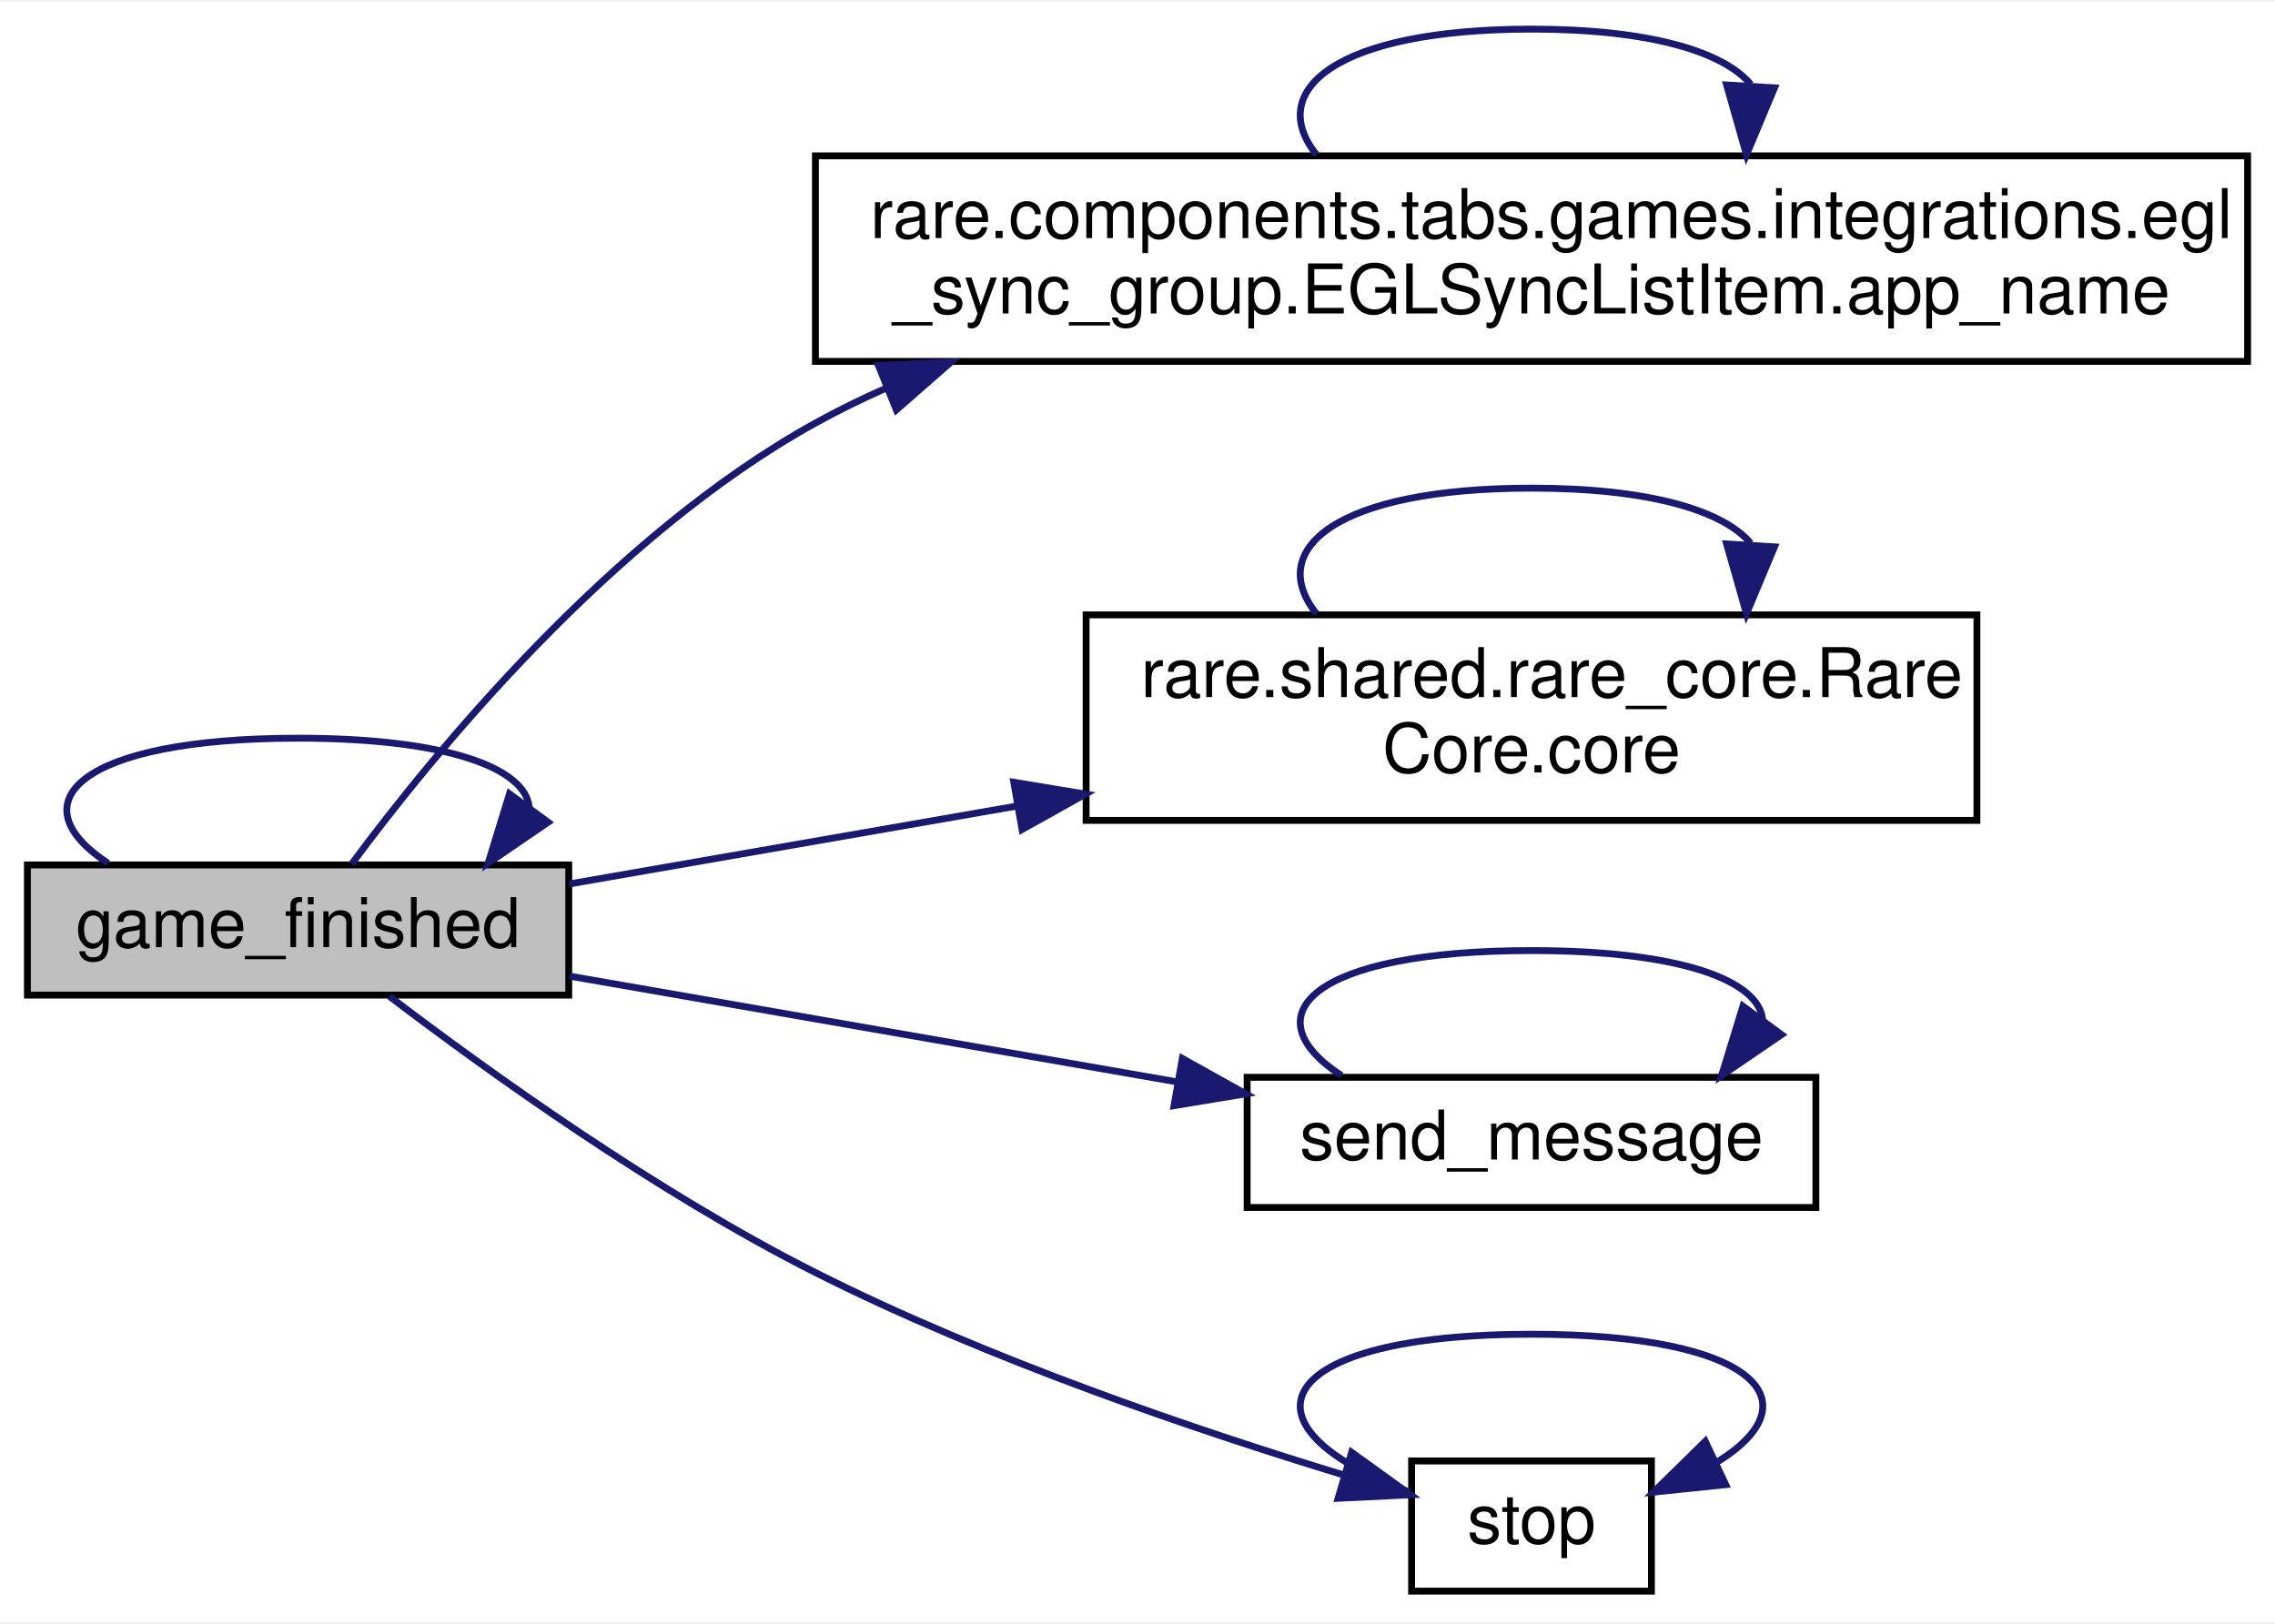
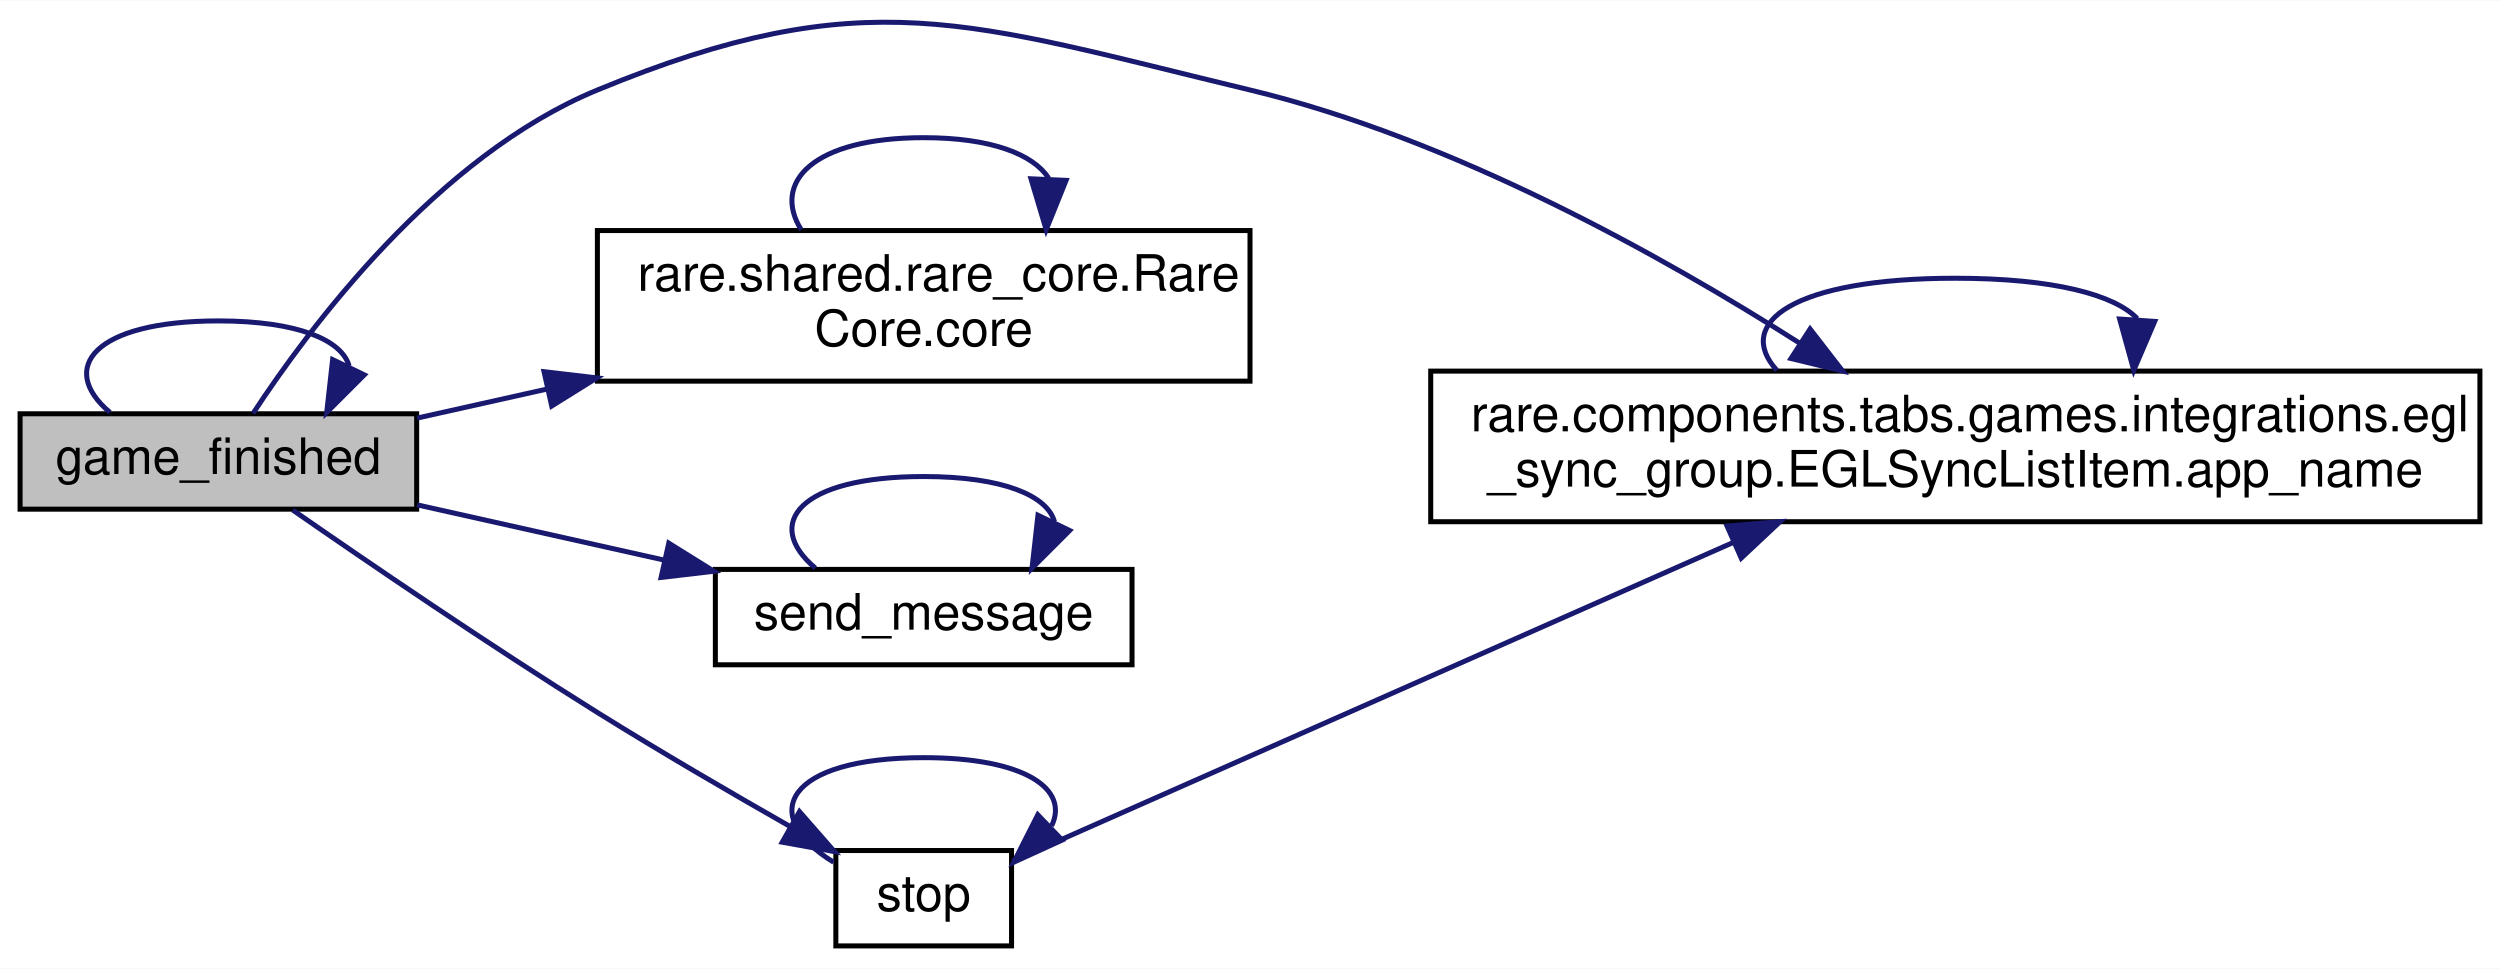
- <svg xmlns="http://www.w3.org/2000/svg" xmlns:xlink="http://www.w3.org/1999/xlink" width="332pt" height="237pt" viewBox="0.00 0.00 332.00 236.50">
-   <g id="graph0" class="graph" transform="scale(1 1) rotate(0) translate(4 232.5)">
-     <polygon fill="white" stroke="transparent" points="-4,4 -4,-232.5 328,-232.5 328,4 -4,4" />
+ <svg xmlns="http://www.w3.org/2000/svg" xmlns:xlink="http://www.w3.org/1999/xlink" width="498pt" height="193pt" viewBox="0.00 0.00 498.00 192.85">
+   <g id="graph0" class="graph" transform="scale(1 1) rotate(0) translate(4 188.85)">
+     <polygon fill="white" stroke="transparent" points="-4,4 -4,-188.85 494,-188.85 494,4 -4,4" />
    <g id="node1" class="node">
      <g id="a_node1">
        <a xlink:title=" ">
          <polygon fill="#bfbfbf" stroke="black" points="0,-87.5 0,-106.5 79,-106.5 79,-87.5 0,-87.5" />
          <text text-anchor="middle" x="39.5" y="-94.5" font-family="Helvetica,sans-Serif" font-size="10.00">game_finished</text>
        </a>
      </g>
    </g>
    <g id="edge5" class="edge">
-       <path fill="none" stroke="midnightblue" d="M11.76,-106.76C-1.74,-115.57 7.51,-125 39.5,-125 61.49,-125 72.74,-120.54 73.23,-114.89" />
-       <polygon fill="midnightblue" stroke="midnightblue" points="75.99,-112.73 67.24,-106.76 70.35,-116.88 75.99,-112.73" />
+       <path fill="none" stroke="midnightblue" d="M17.92,-106.76C7.42,-115.57 14.62,-125 39.5,-125 55.44,-125 64.12,-121.13 65.54,-116.03" />
+       <polygon fill="midnightblue" stroke="midnightblue" points="68.57,-114.25 61.08,-106.76 62.26,-117.29 68.57,-114.25" />
    </g>
    <g id="node2" class="node">
      <g id="a_node2">
        <a xlink:href="classrare_1_1components_1_1tabs_1_1games_1_1integrations_1_1egl__sync__group_1_1_e_g_l_sync_list_item.html#a9c470cc60eae203f55455d0e0d7f5712" target="_top" xlink:title=" ">
-           <polygon fill="white" stroke="black" points="115,-180 115,-210 324,-210 324,-180 115,-180" />
-           <text text-anchor="start" x="123" y="-198" font-family="Helvetica,sans-Serif" font-size="10.00">rare.components.tabs.games.integrations.egl</text>
-           <text text-anchor="middle" x="219.5" y="-187" font-family="Helvetica,sans-Serif" font-size="10.00">_sync_group.EGLSyncListItem.app_name</text>
+           <polygon fill="white" stroke="black" points="281,-85 281,-115 490,-115 490,-85 281,-85" />
+           <text text-anchor="start" x="289" y="-103" font-family="Helvetica,sans-Serif" font-size="10.00">rare.components.tabs.games.integrations.egl</text>
+           <text text-anchor="middle" x="385.5" y="-92" font-family="Helvetica,sans-Serif" font-size="10.00">_sync_group.EGLSyncListItem.app_name</text>
        </a>
      </g>
    </g>
    <g id="edge1" class="edge">
-       <path fill="none" stroke="midnightblue" d="M47.32,-106.64C59.16,-122.62 85.16,-154.51 115,-171 118.3,-172.83 121.74,-174.51 125.26,-176.07" />
-       <polygon fill="midnightblue" stroke="midnightblue" points="124.19,-179.41 134.78,-179.9 126.81,-172.92 124.19,-179.41" />
+       <path fill="none" stroke="midnightblue" d="M46.42,-106.59C57.45,-123.43 82.98,-157.8 115,-171 168.42,-193.02 188.82,-184.48 245,-171 285.36,-161.32 327.22,-137.92 354.42,-120.61" />
+       <polygon fill="midnightblue" stroke="midnightblue" points="356.57,-123.39 363.06,-115.01 352.76,-117.51 356.57,-123.39" />
    </g>
    <g id="node3" class="node">
      <g id="a_node3">
        <a xlink:href="classrare_1_1shared_1_1rare__core_1_1_rare_core.html#a405e1a4f20f16120f872ccd2654a1d56" target="_top" xlink:title=" ">
-           <polygon fill="white" stroke="black" points="154.5,-113 154.5,-143 284.5,-143 284.5,-113 154.5,-113" />
-           <text text-anchor="start" x="162.5" y="-131" font-family="Helvetica,sans-Serif" font-size="10.00">rare.shared.rare_core.Rare</text>
-           <text text-anchor="middle" x="219.5" y="-120" font-family="Helvetica,sans-Serif" font-size="10.00">Core.core</text>
+           <polygon fill="white" stroke="black" points="115,-113 115,-143 245,-143 245,-113 115,-113" />
+           <text text-anchor="start" x="123" y="-131" font-family="Helvetica,sans-Serif" font-size="10.00">rare.shared.rare_core.Rare</text>
+           <text text-anchor="middle" x="180" y="-120" font-family="Helvetica,sans-Serif" font-size="10.00">Core.core</text>
        </a>
      </g>
    </g>
    <g id="edge3" class="edge">
-       <path fill="none" stroke="midnightblue" d="M79.12,-103.73C98.27,-107.06 122.06,-111.2 144.53,-115.12" />
-       <polygon fill="midnightblue" stroke="midnightblue" points="143.95,-118.57 154.4,-116.84 145.15,-111.67 143.95,-118.57" />
+       <path fill="none" stroke="midnightblue" d="M79.08,-105.64C87.25,-107.46 96.13,-109.45 105.12,-111.46" />
+       <polygon fill="midnightblue" stroke="midnightblue" points="104.37,-114.88 114.89,-113.65 105.9,-108.05 104.37,-114.88" />
    </g>
    <g id="node4" class="node">
      <g id="a_node4">
        <a xlink:href="classrare_1_1game__launch__helper_1_1_game_process_app.html#a1ad309148fd22e4786258dc4a79ec7af" target="_top" xlink:title=" ">
-           <polygon fill="white" stroke="black" points="178,-56.5 178,-75.5 261,-75.5 261,-56.5 178,-56.5" />
-           <text text-anchor="middle" x="219.5" y="-63.5" font-family="Helvetica,sans-Serif" font-size="10.00">send_message</text>
+           <polygon fill="white" stroke="black" points="138.5,-56.5 138.5,-75.5 221.5,-75.5 221.5,-56.5 138.5,-56.5" />
+           <text text-anchor="middle" x="180" y="-63.5" font-family="Helvetica,sans-Serif" font-size="10.00">send_message</text>
        </a>
      </g>
    </g>
    <g id="edge6" class="edge">
-       <path fill="none" stroke="midnightblue" d="M79.12,-90.27C105.08,-85.75 139.55,-79.75 167.72,-74.84" />
-       <polygon fill="midnightblue" stroke="midnightblue" points="168.54,-78.25 177.79,-73.09 167.33,-71.36 168.54,-78.25" />
+       <path fill="none" stroke="midnightblue" d="M79.08,-88.36C94.33,-84.95 112.06,-80.98 128.31,-77.35" />
+       <polygon fill="midnightblue" stroke="midnightblue" points="129.22,-80.73 138.21,-75.13 127.69,-73.9 129.22,-80.73" />
    </g>
    <g id="node5" class="node">
      <g id="a_node5">
        <a xlink:href="classrare_1_1game__launch__helper_1_1_game_process_app.html#a26ca7c1c7fcdd35378e7be97727047a6" target="_top" xlink:title=" ">
-           <polygon fill="white" stroke="black" points="202,-0.5 202,-19.5 237,-19.5 237,-0.5 202,-0.5" />
-           <text text-anchor="middle" x="219.5" y="-7.5" font-family="Helvetica,sans-Serif" font-size="10.00">stop</text>
+           <polygon fill="white" stroke="black" points="162.5,-0.5 162.5,-19.5 197.5,-19.5 197.5,-0.5 162.5,-0.5" />
+           <text text-anchor="middle" x="180" y="-7.5" font-family="Helvetica,sans-Serif" font-size="10.00">stop</text>
        </a>
      </g>
    </g>
    <g id="edge8" class="edge">
-       <path fill="none" stroke="midnightblue" d="M52.83,-87.32C67.15,-76.42 91.77,-58.72 115,-47 140.18,-34.3 170.79,-23.93 192.16,-17.43" />
-       <polygon fill="midnightblue" stroke="midnightblue" points="193.25,-20.76 201.85,-14.56 191.27,-14.05 193.25,-20.76" />
+       <path fill="none" stroke="midnightblue" d="M54.32,-87.32C69.14,-77.03 93.46,-60.44 115,-47 127.46,-39.23 141.57,-31.01 153.36,-24.3" />
+       <polygon fill="midnightblue" stroke="midnightblue" points="155.26,-27.25 162.24,-19.28 151.82,-21.16 155.26,-27.25" />
    </g>
    <g id="edge2" class="edge">
-       <path fill="none" stroke="midnightblue" d="M188.13,-210.16C180.57,-219.56 191.02,-228.5 219.5,-228.5 236.85,-228.5 247.51,-225.18 251.48,-220.46" />
-       <polygon fill="midnightblue" stroke="midnightblue" points="254.96,-219.93 250.87,-210.16 247.97,-220.35 254.96,-219.93" />
+       <path fill="none" stroke="midnightblue" d="M349.95,-115.16C341.38,-124.56 353.23,-133.5 385.5,-133.5 405.17,-133.5 417.25,-130.18 421.75,-125.46" />
+       <polygon fill="midnightblue" stroke="midnightblue" points="425.22,-124.9 421.05,-115.16 418.23,-125.37 425.22,-124.9" />
    </g>
    <g id="edge4" class="edge">
-       <path fill="none" stroke="midnightblue" d="M188.13,-143.16C180.57,-152.56 191.02,-161.5 219.5,-161.5 236.85,-161.5 247.51,-158.18 251.48,-153.46" />
-       <polygon fill="midnightblue" stroke="midnightblue" points="254.96,-152.93 250.87,-143.16 247.97,-153.35 254.96,-152.93" />
+       <path fill="none" stroke="midnightblue" d="M155.6,-143.16C149.72,-152.56 157.85,-161.5 180,-161.5 193.5,-161.5 201.79,-158.18 204.88,-153.46" />
+       <polygon fill="midnightblue" stroke="midnightblue" points="208.36,-152.99 204.4,-143.16 201.37,-153.31 208.36,-152.99" />
    </g>
    <g id="edge7" class="edge">
-       <path fill="none" stroke="midnightblue" d="M191.76,-75.76C178.26,-84.57 187.51,-94 219.5,-94 241.49,-94 252.74,-89.54 253.23,-83.89" />
-       <polygon fill="midnightblue" stroke="midnightblue" points="255.99,-81.73 247.24,-75.76 250.35,-85.88 255.99,-81.73" />
+       <path fill="none" stroke="midnightblue" d="M158.42,-75.76C147.92,-84.57 155.12,-94 180,-94 195.94,-94 204.62,-90.13 206.04,-85.03" />
+       <polygon fill="midnightblue" stroke="midnightblue" points="209.07,-83.25 201.58,-75.76 202.76,-86.29 209.07,-83.25" />
    </g>
    <g id="edge9" class="edge">
-       <path fill="none" stroke="midnightblue" d="M201.7,-14.95C175.6,-24.71 181.53,-38 219.5,-38 252.13,-38 261.1,-28.19 246.41,-19.23" />
-       <polygon fill="midnightblue" stroke="midnightblue" points="247.84,-16.04 237.3,-14.95 244.86,-22.37 247.84,-16.04" />
+       <path fill="none" stroke="midnightblue" d="M197.65,-17.37C228.76,-31.12 296.59,-61.12 341.39,-80.93" />
+       <polygon fill="midnightblue" stroke="midnightblue" points="340.02,-84.15 350.58,-85 342.85,-77.75 340.02,-84.15" />
+     </g>
+     <g id="edge10" class="edge">
+       <path fill="none" stroke="midnightblue" d="M162.06,-17.17C146.67,-26.61 152.66,-38 180,-38 200.51,-38 209,-31.59 205.47,-24.41" />
+       <polygon fill="midnightblue" stroke="midnightblue" points="207.58,-21.58 197.94,-17.17 202.73,-26.62 207.58,-21.58" />
    </g>
  </g>
</svg>
